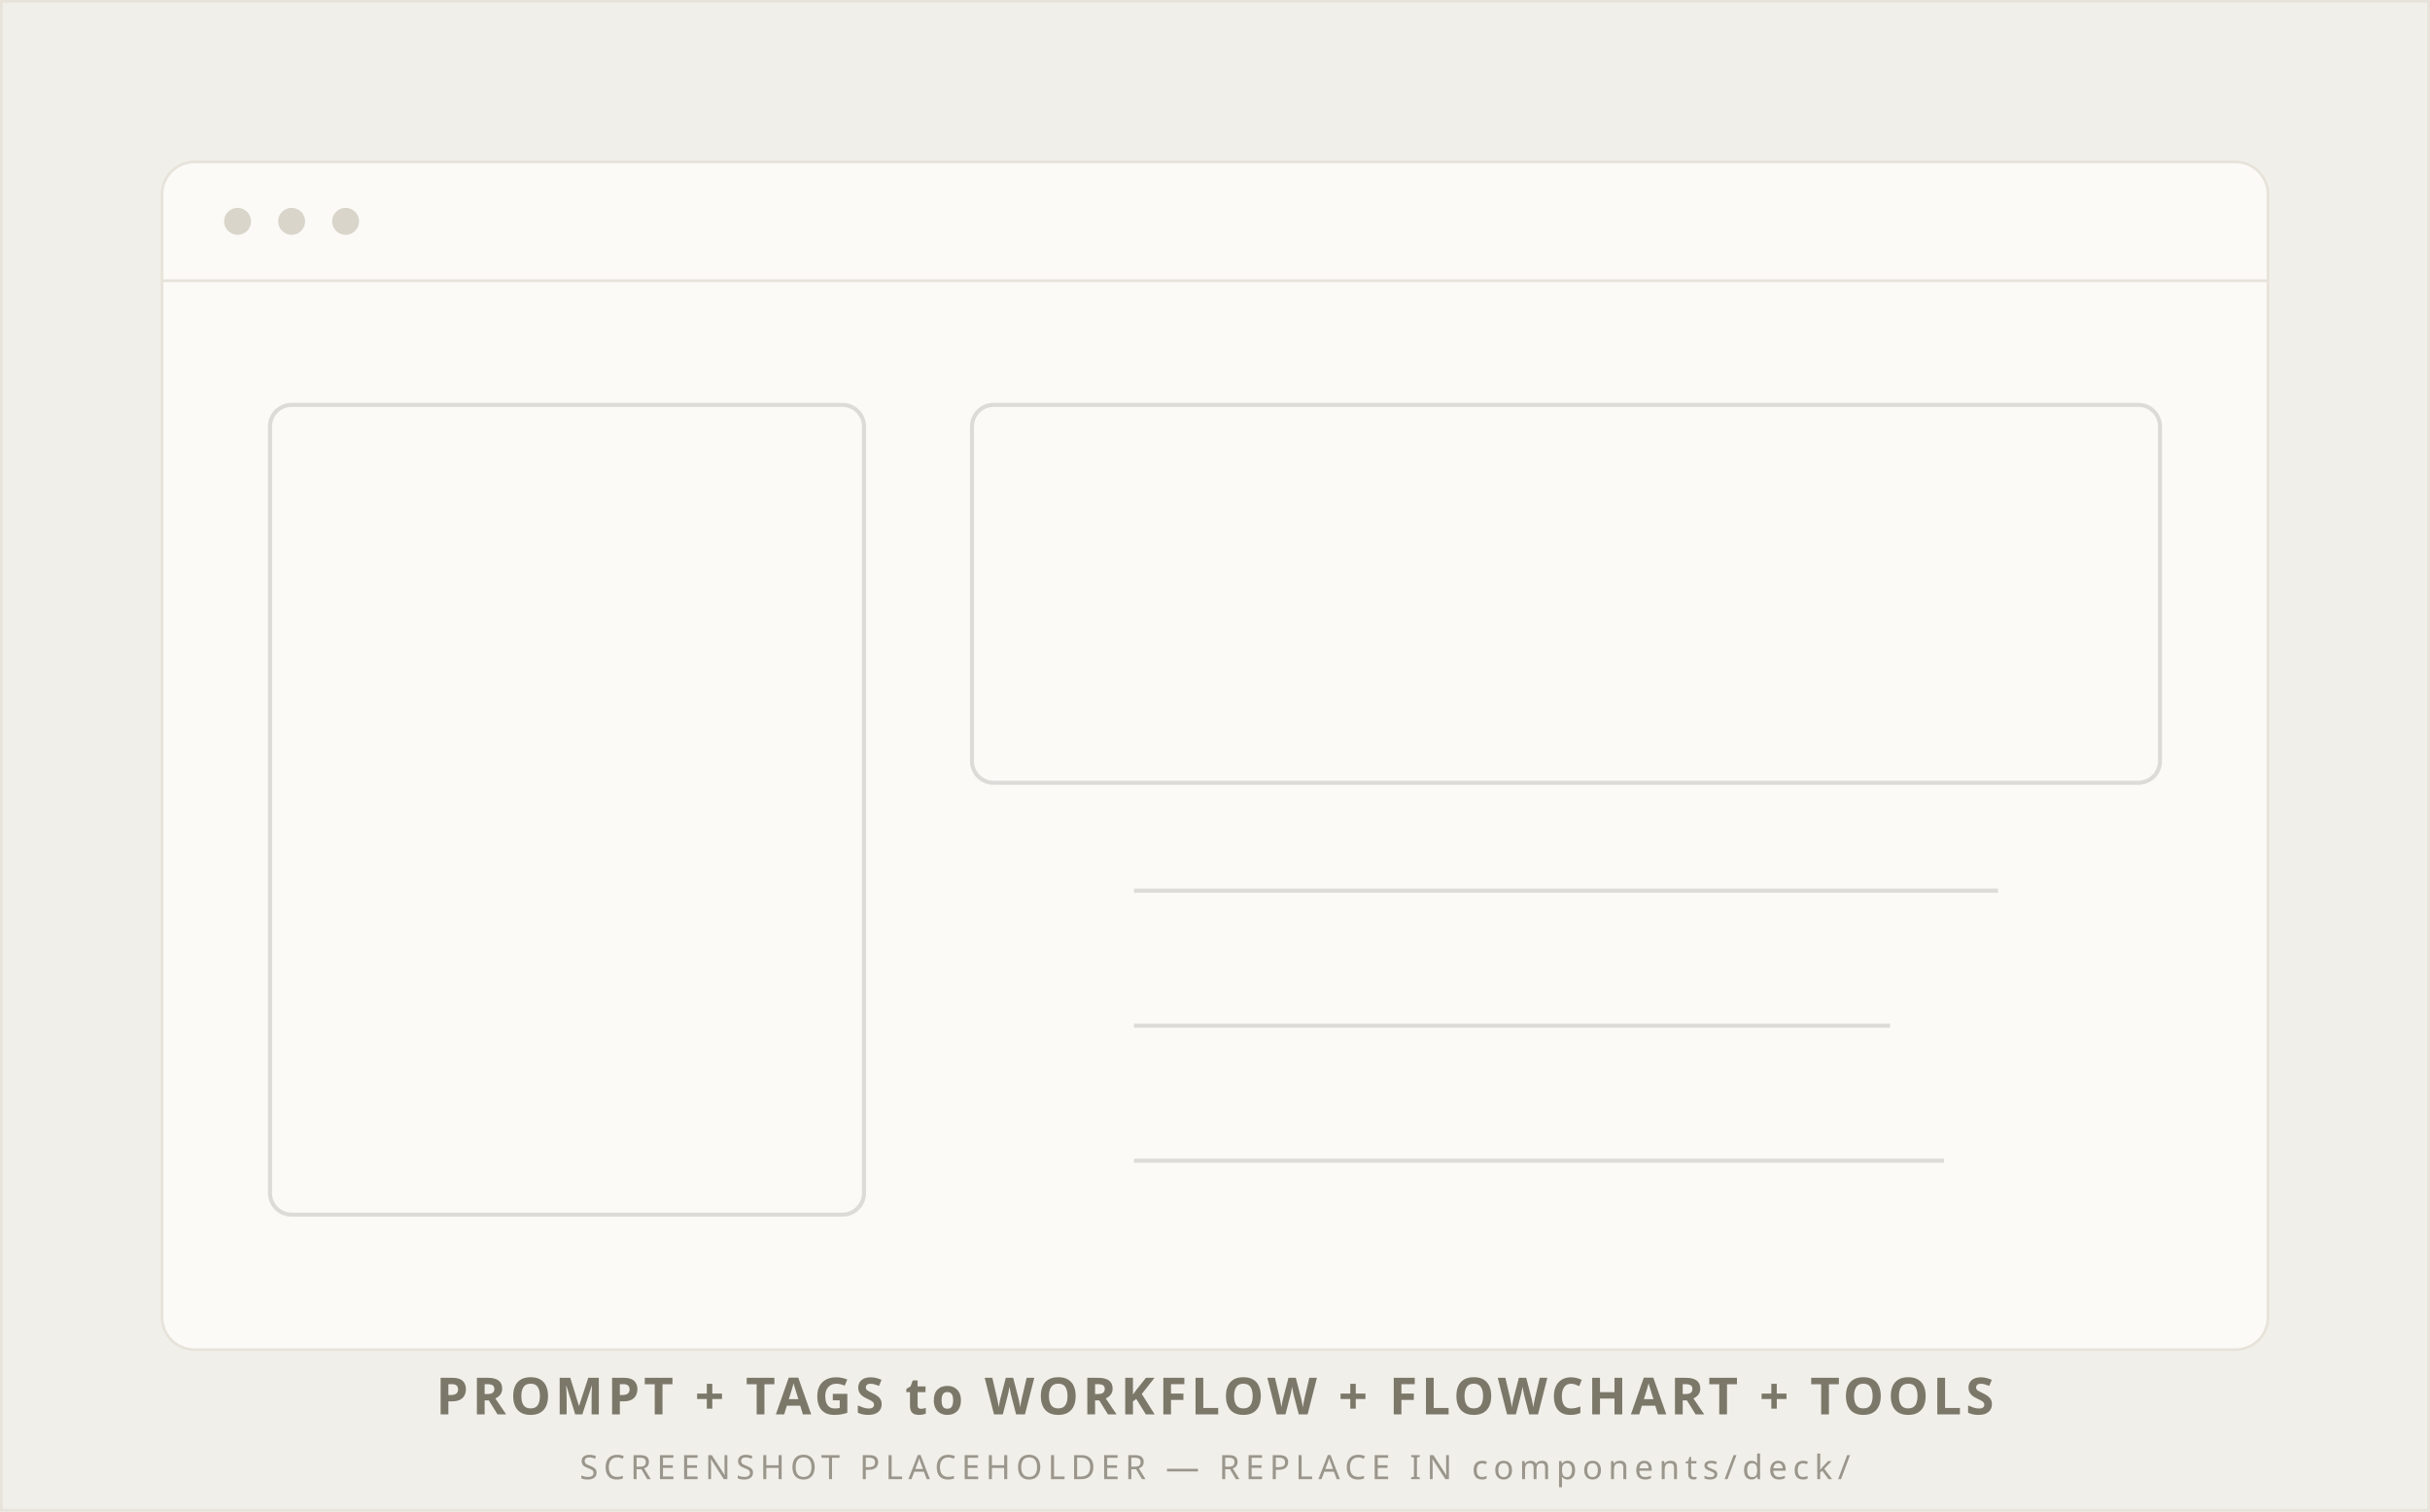
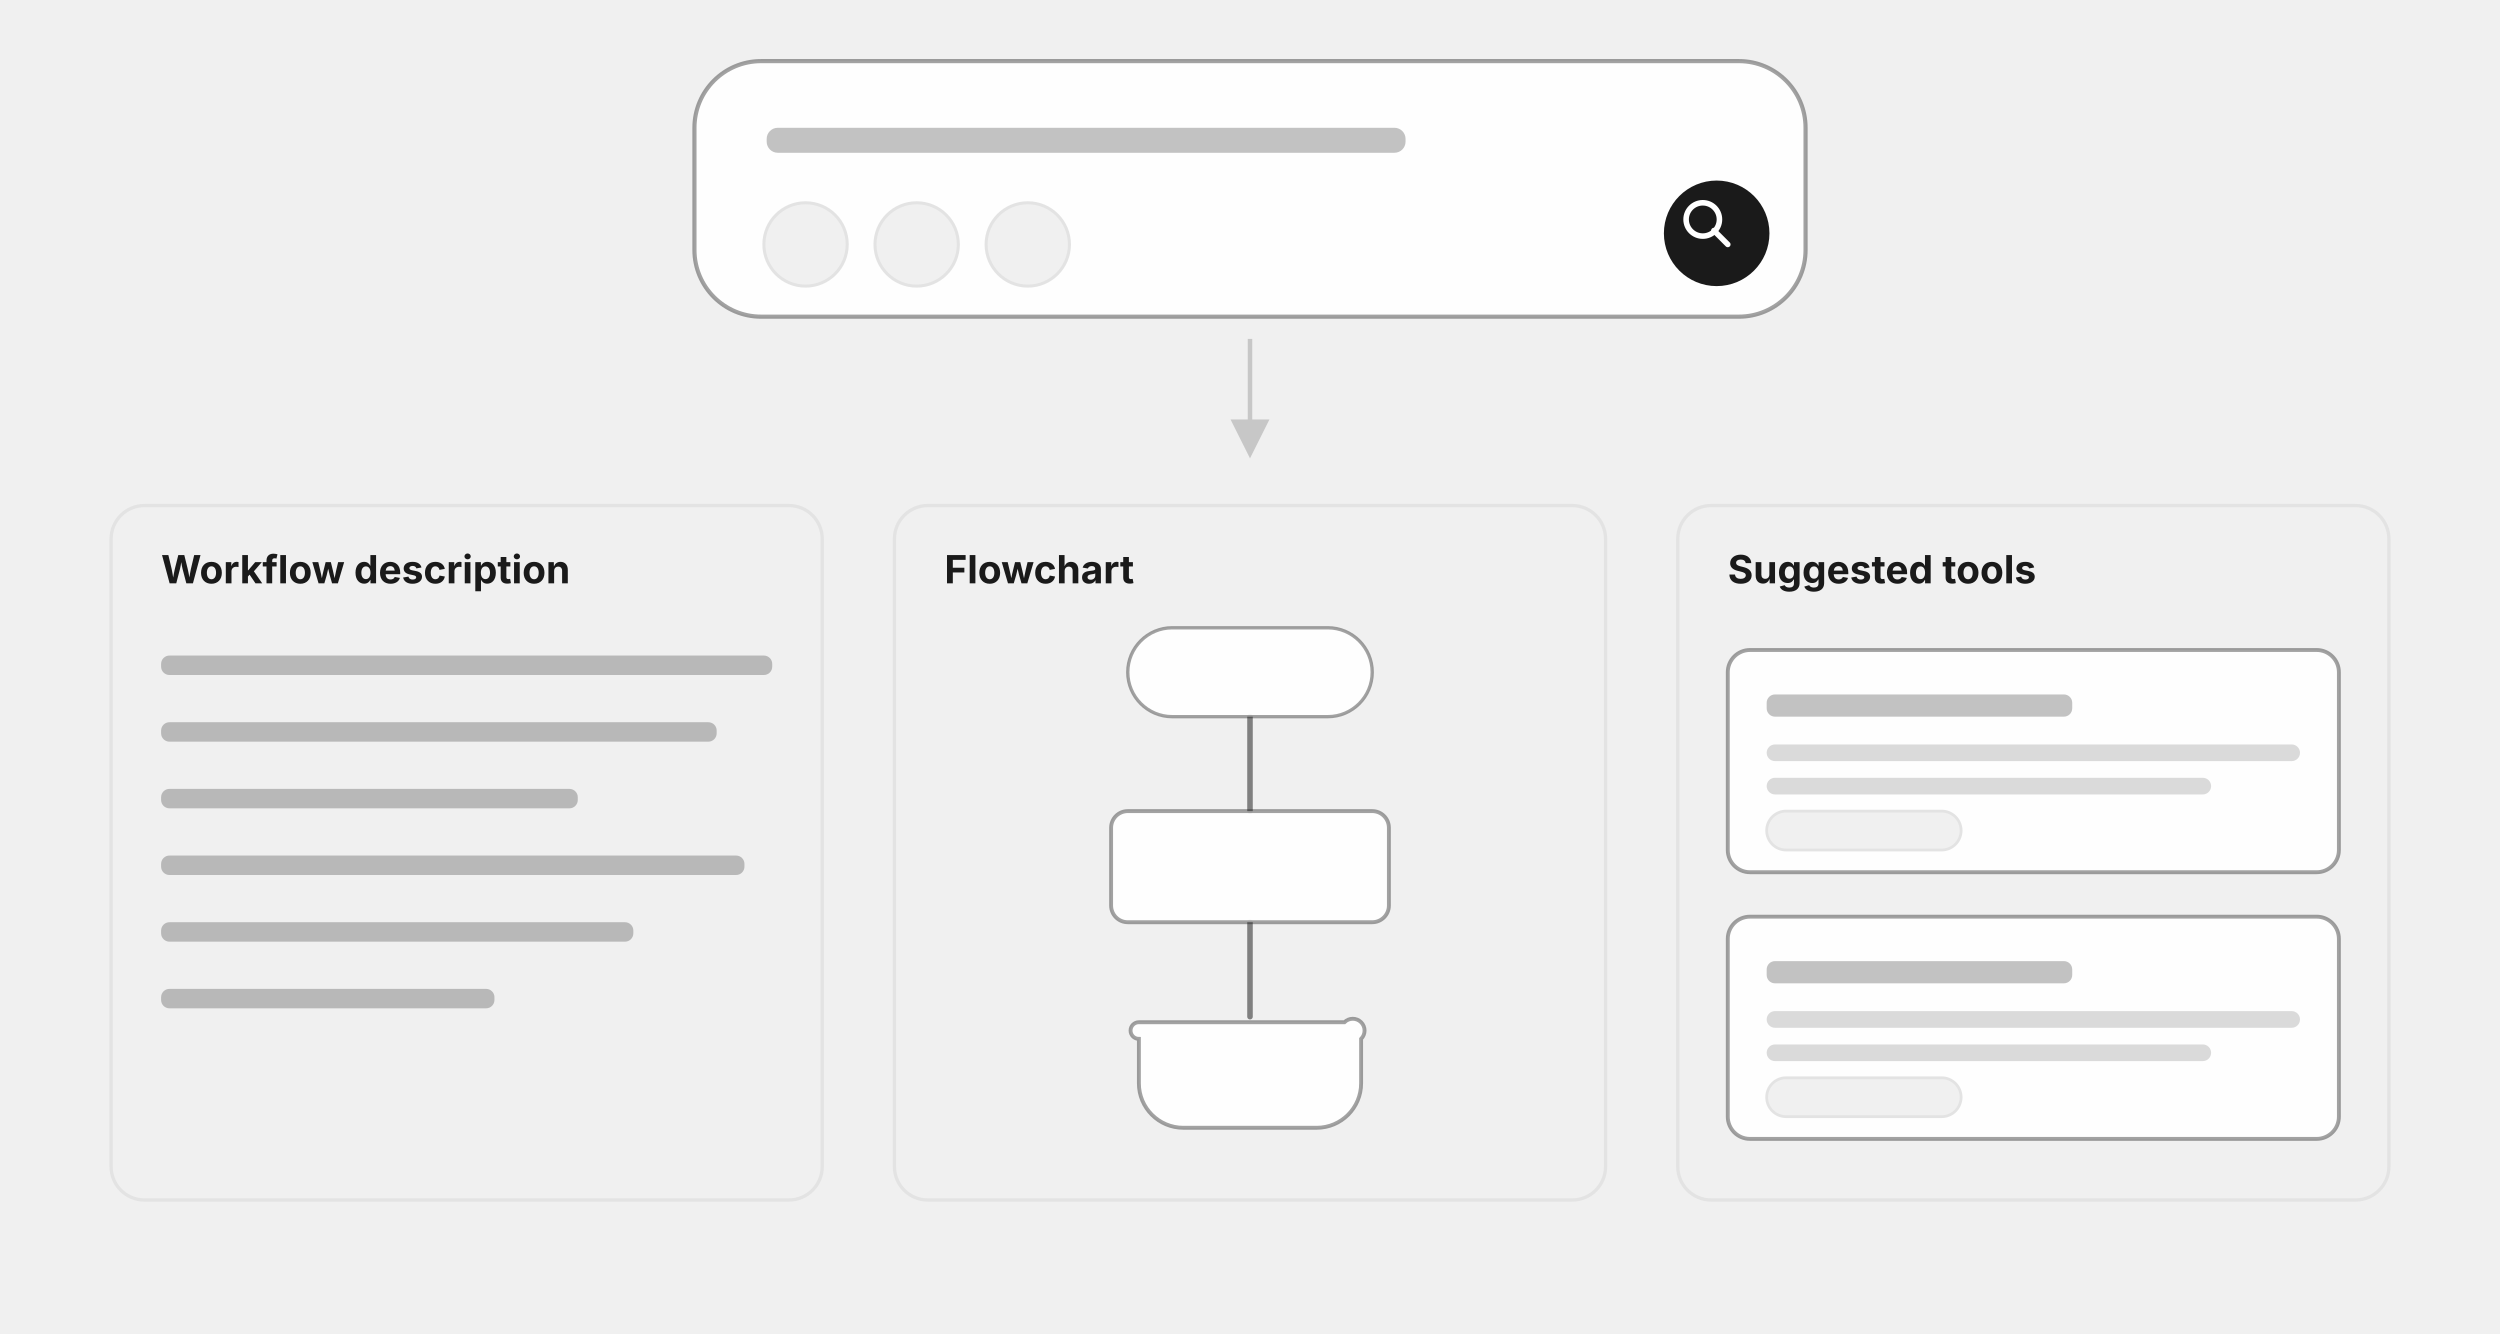
- <svg xmlns="http://www.w3.org/2000/svg" viewBox="0 0 900 560" role="img" aria-label="PROMPT + TAGS to WORKFLOW + FLOWCHART + TOOLS placeholder">
-   <rect width="900" height="560" fill="#F1EFE9" />
-   <rect x="0.5" y="0.5" width="899" height="559" fill="none" stroke="#E7E3DA" />
-   <rect x="60" y="60" width="780" height="440" rx="12" fill="#FBFAF7" stroke="#E7E3DA" />
-   <line x1="60" y1="104" x2="840" y2="104" stroke="#E7E3DA" />
-   <g fill="#D9D5CA">
-     <circle cx="88" cy="82" r="5" />
-     <circle cx="108" cy="82" r="5" />
-     <circle cx="128" cy="82" r="5" />
-   </g>
-   <g stroke="#1A1A1A" stroke-opacity="0.14" stroke-width="1.5" fill="none">
-     <rect x="100" y="150" width="220" height="300" rx="8" />
-     <rect x="360" y="150" width="440" height="140" rx="8" />
-     <path d="M420 330 H740 M420 380 H700 M420 430 H720" />
-   </g>
-   <text x="450" y="524" text-anchor="middle" font-family="'Source Sans 3', system-ui, sans-serif" font-size="19" font-weight="700" letter-spacing="1.5" fill="#7C7869">PROMPT + TAGS to WORKFLOW + FLOWCHART + TOOLS</text>
-   <text x="450" y="548" text-anchor="middle" font-family="'Source Sans 3', system-ui, sans-serif" font-size="12.5" letter-spacing="2" fill="#9A968C">SCREENSHOT PLACEHOLDER — REPLACE IN components/deck/</text>
+ <svg xmlns="http://www.w3.org/2000/svg" viewBox="0 0 900 480" role="img" aria-label="A structured prompt with industry, application and project-type tags turns into a workflow description, a flowchart, and suggested tools from the catalogue">
+   <style>text{font-family:"Source Sans 3", "Source Sans Pro", system-ui, -apple-system, "Segoe UI", sans-serif;fill:#1A1A1A}</style>
+   <rect x="250" y="22" width="400" height="92" rx="24" ry="24" fill="rgba(255,255,255,0.92)" stroke="rgba(26,26,26,0.4)" stroke-width="1.5" />
+   <rect x="276" y="46" width="230" height="9" rx="4" fill="rgba(26,26,26,0.26)" />
+   <circle cx="290" cy="88" r="15" fill="#F0F0F0" stroke="#E3E3E3" stroke-width="1.1" />
+   <circle cx="330" cy="88" r="15" fill="#F0F0F0" stroke="#E3E3E3" stroke-width="1.1" />
+   <circle cx="370" cy="88" r="15" fill="#F0F0F0" stroke="#E3E3E3" stroke-width="1.1" />
+   <circle cx="618" cy="84" r="19" fill="#1A1A1A" />
+   <circle cx="613" cy="79" r="6" fill="none" stroke="#FFFFFF" stroke-width="2" />
+   <line x1="617" y1="83" x2="622" y2="88" stroke="#FFFFFF" stroke-width="2" stroke-linecap="round" />
+   <line x1="450" y1="122" x2="450" y2="158" stroke="#C7C7C7" stroke-width="1.6" />
+   <path d="M443,151 L450,165 L457,151 Z" fill="#C7C7C7" />
+   <rect x="40" y="182" width="256" height="250" rx="12" ry="12" fill="#F0F0F0" stroke="#E3E3E3" stroke-width="1.2" />
+   <text x="58" y="210" text-anchor="start" font-size="14" font-weight="700" letter-spacing="0" fill="#1A1A1A">Workflow description</text>
+   <rect x="322" y="182" width="256" height="250" rx="12" ry="12" fill="#F0F0F0" stroke="#E3E3E3" stroke-width="1.2" />
+   <text x="340" y="210" text-anchor="start" font-size="14" font-weight="700" letter-spacing="0" fill="#1A1A1A">Flowchart</text>
+   <rect x="604" y="182" width="256" height="250" rx="12" ry="12" fill="#F0F0F0" stroke="#E3E3E3" stroke-width="1.2" />
+   <text x="622" y="210" text-anchor="start" font-size="14" font-weight="700" letter-spacing="0" fill="#1A1A1A">Suggested tools</text>
+   <rect x="58" y="236" width="220" height="7" rx="3" fill="rgba(26,26,26,0.26)" />
+   <rect x="58" y="260" width="200" height="7" rx="3" fill="rgba(26,26,26,0.26)" />
+   <rect x="58" y="284" width="150" height="7" rx="3" fill="rgba(26,26,26,0.26)" />
+   <rect x="58" y="308" width="210" height="7" rx="3" fill="rgba(26,26,26,0.26)" />
+   <rect x="58" y="332" width="170" height="7" rx="3" fill="rgba(26,26,26,0.26)" />
+   <rect x="58" y="356" width="120" height="7" rx="3" fill="rgba(26,26,26,0.26)" />
+   <path d="M450.0,258 C450.0,277.0 450.0,277.0 450.0,292" fill="none" stroke="rgba(17,17,17,0.5)" stroke-width="2" stroke-linecap="round" />
+   <path d="M450.0,332 C450.0,347.0 450.0,347.0 450.0,366" fill="none" stroke="rgba(17,17,17,0.5)" stroke-width="2" stroke-linecap="round" />
+   <rect x="406.0" y="226" width="88" height="32" rx="16.0" ry="16.0" fill="rgba(255,255,255,0.92)" stroke="rgba(26,26,26,0.4)" stroke-width="1.2" />
+   <rect x="400.0" y="292" width="100" height="40" rx="6" ry="6" fill="rgba(255,255,255,0.92)" stroke="rgba(26,26,26,0.4)" stroke-width="1.4" />
+   <path d="M410.0,368 H484.0 A3,3 0 0 1 490.0,374 V390 A16,16 0 0 1 474.0,406 H426.0 A16,16 0 0 1 410.0,390 V374 A3,3 0 0 1 410.0,368 Z" fill="rgba(255,255,255,0.92)" stroke="rgba(26,26,26,0.4)" stroke-width="1.4" />
+   <rect x="622" y="234" width="220" height="80" rx="8" ry="8" fill="rgba(255,255,255,0.92)" stroke="rgba(26,26,26,0.4)" stroke-width="1.4" />
+   <rect x="636" y="250" width="110" height="8" rx="3" fill="rgba(26,26,26,0.26)" />
+   <rect x="636" y="268" width="192" height="6" rx="3" fill="rgba(26,26,26,0.16)" />
+   <rect x="636" y="280" width="160" height="6" rx="3" fill="rgba(26,26,26,0.16)" />
+   <rect x="636" y="292" width="70" height="14" rx="7.0" ry="7.0" fill="#F0F0F0" stroke="#E3E3E3" stroke-width="1" />
+   <rect x="622" y="330" width="220" height="80" rx="8" ry="8" fill="rgba(255,255,255,0.92)" stroke="rgba(26,26,26,0.4)" stroke-width="1.4" />
+   <rect x="636" y="346" width="110" height="8" rx="3" fill="rgba(26,26,26,0.26)" />
+   <rect x="636" y="364" width="192" height="6" rx="3" fill="rgba(26,26,26,0.16)" />
+   <rect x="636" y="376" width="160" height="6" rx="3" fill="rgba(26,26,26,0.16)" />
+   <rect x="636" y="388" width="70" height="14" rx="7.0" ry="7.0" fill="#F0F0F0" stroke="#E3E3E3" stroke-width="1" />
</svg>
